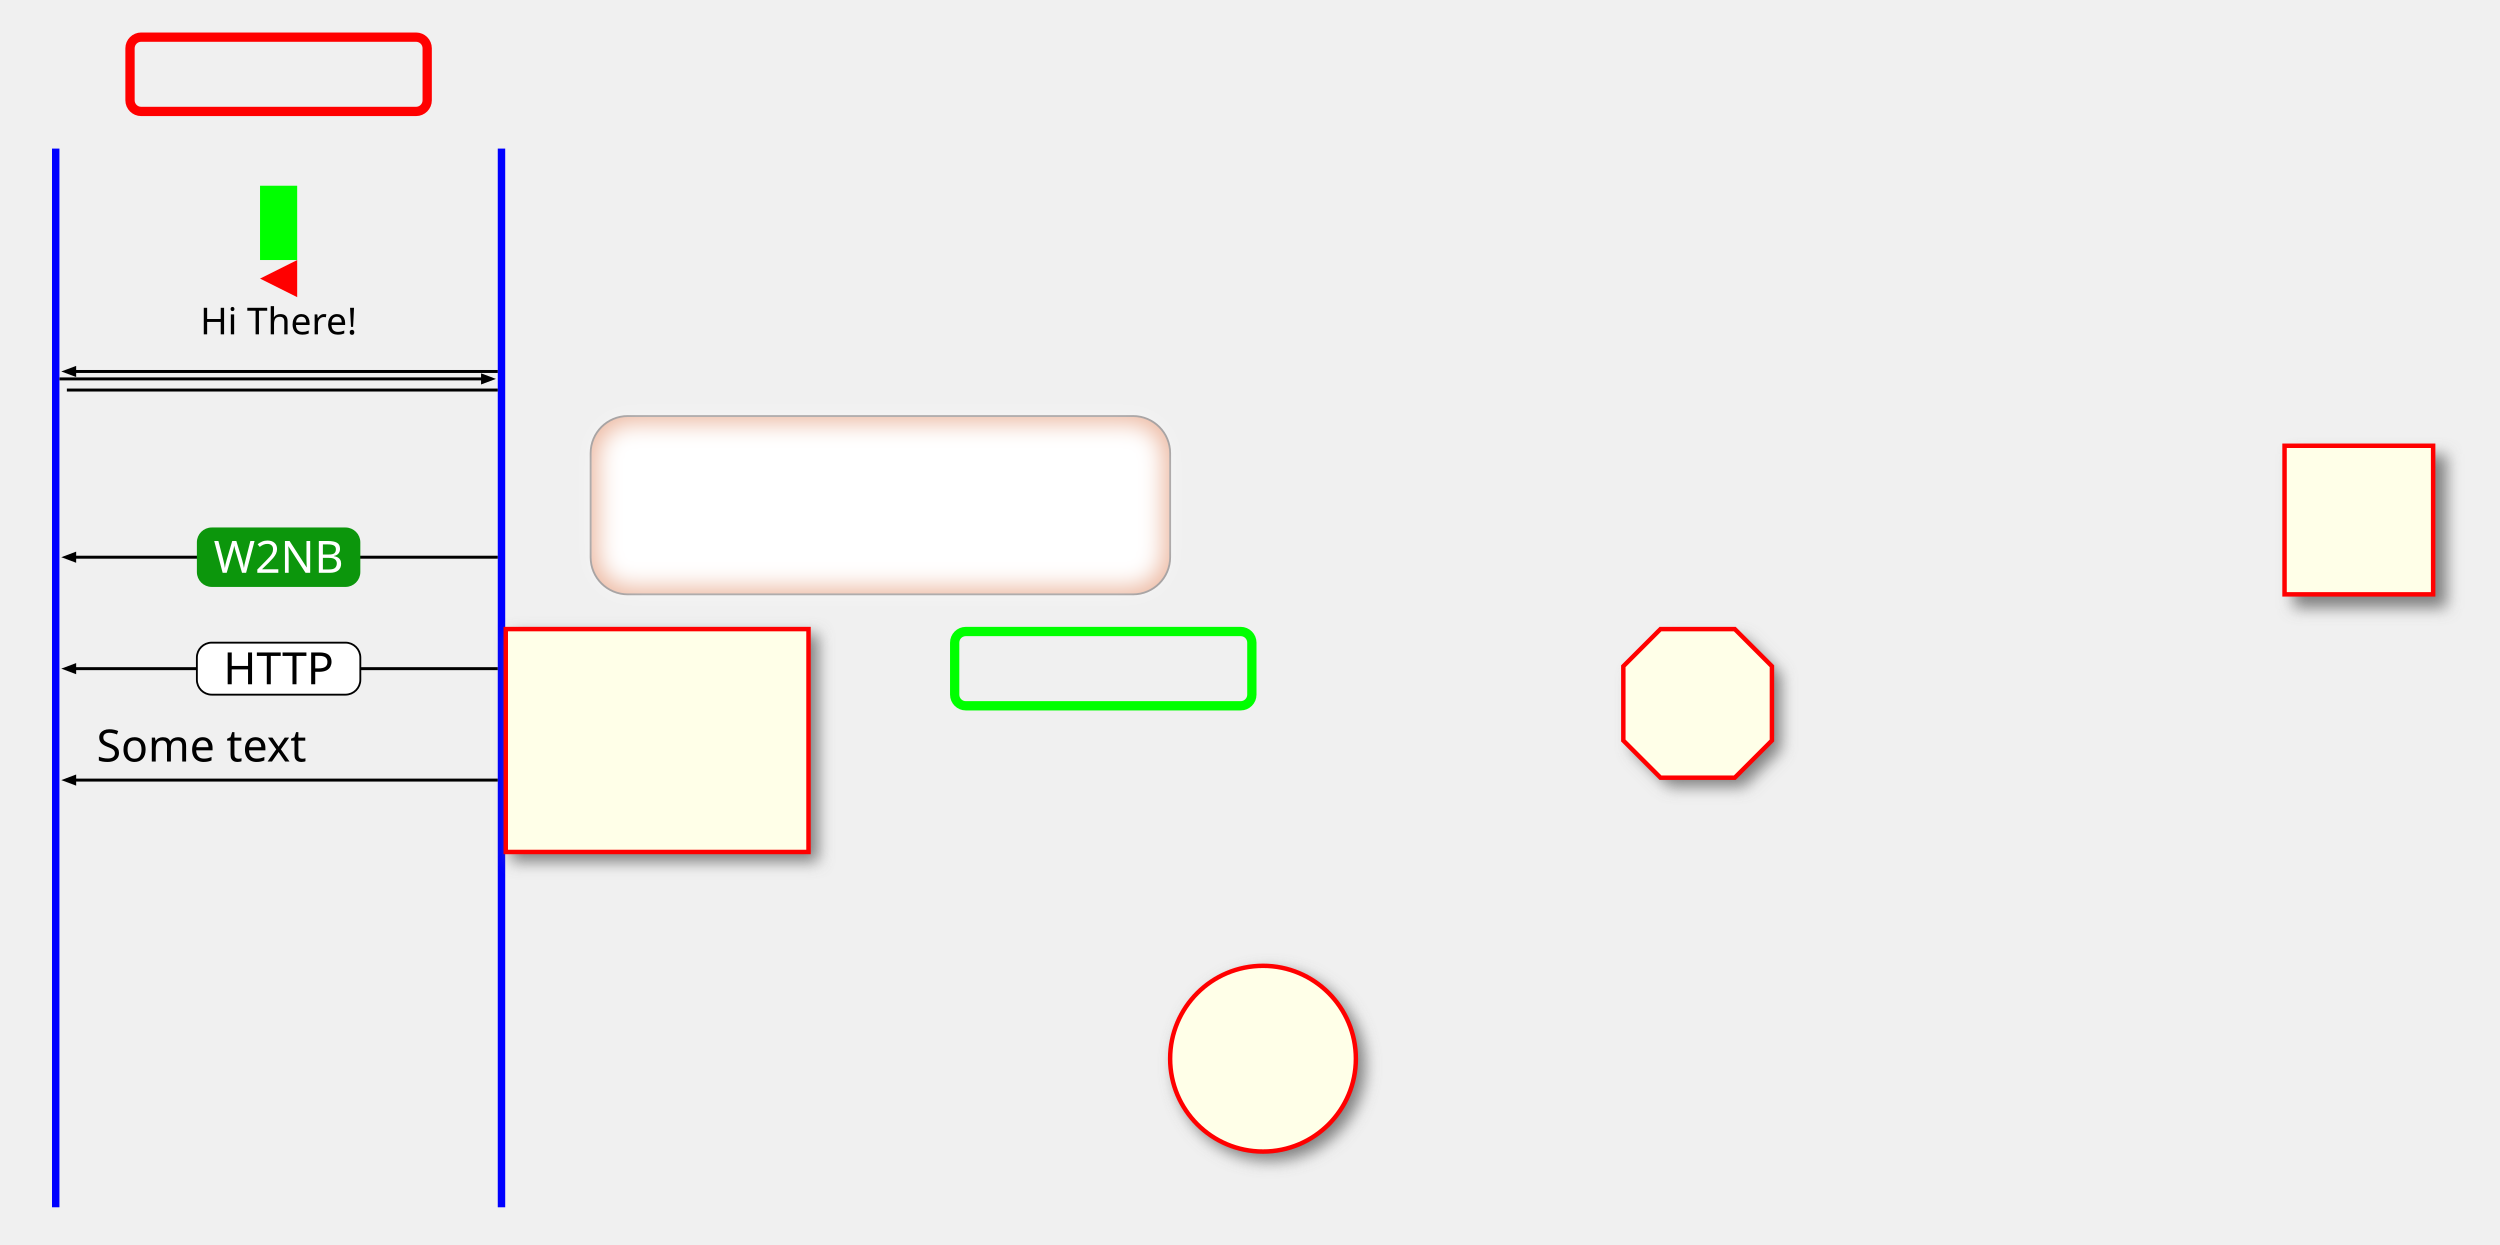
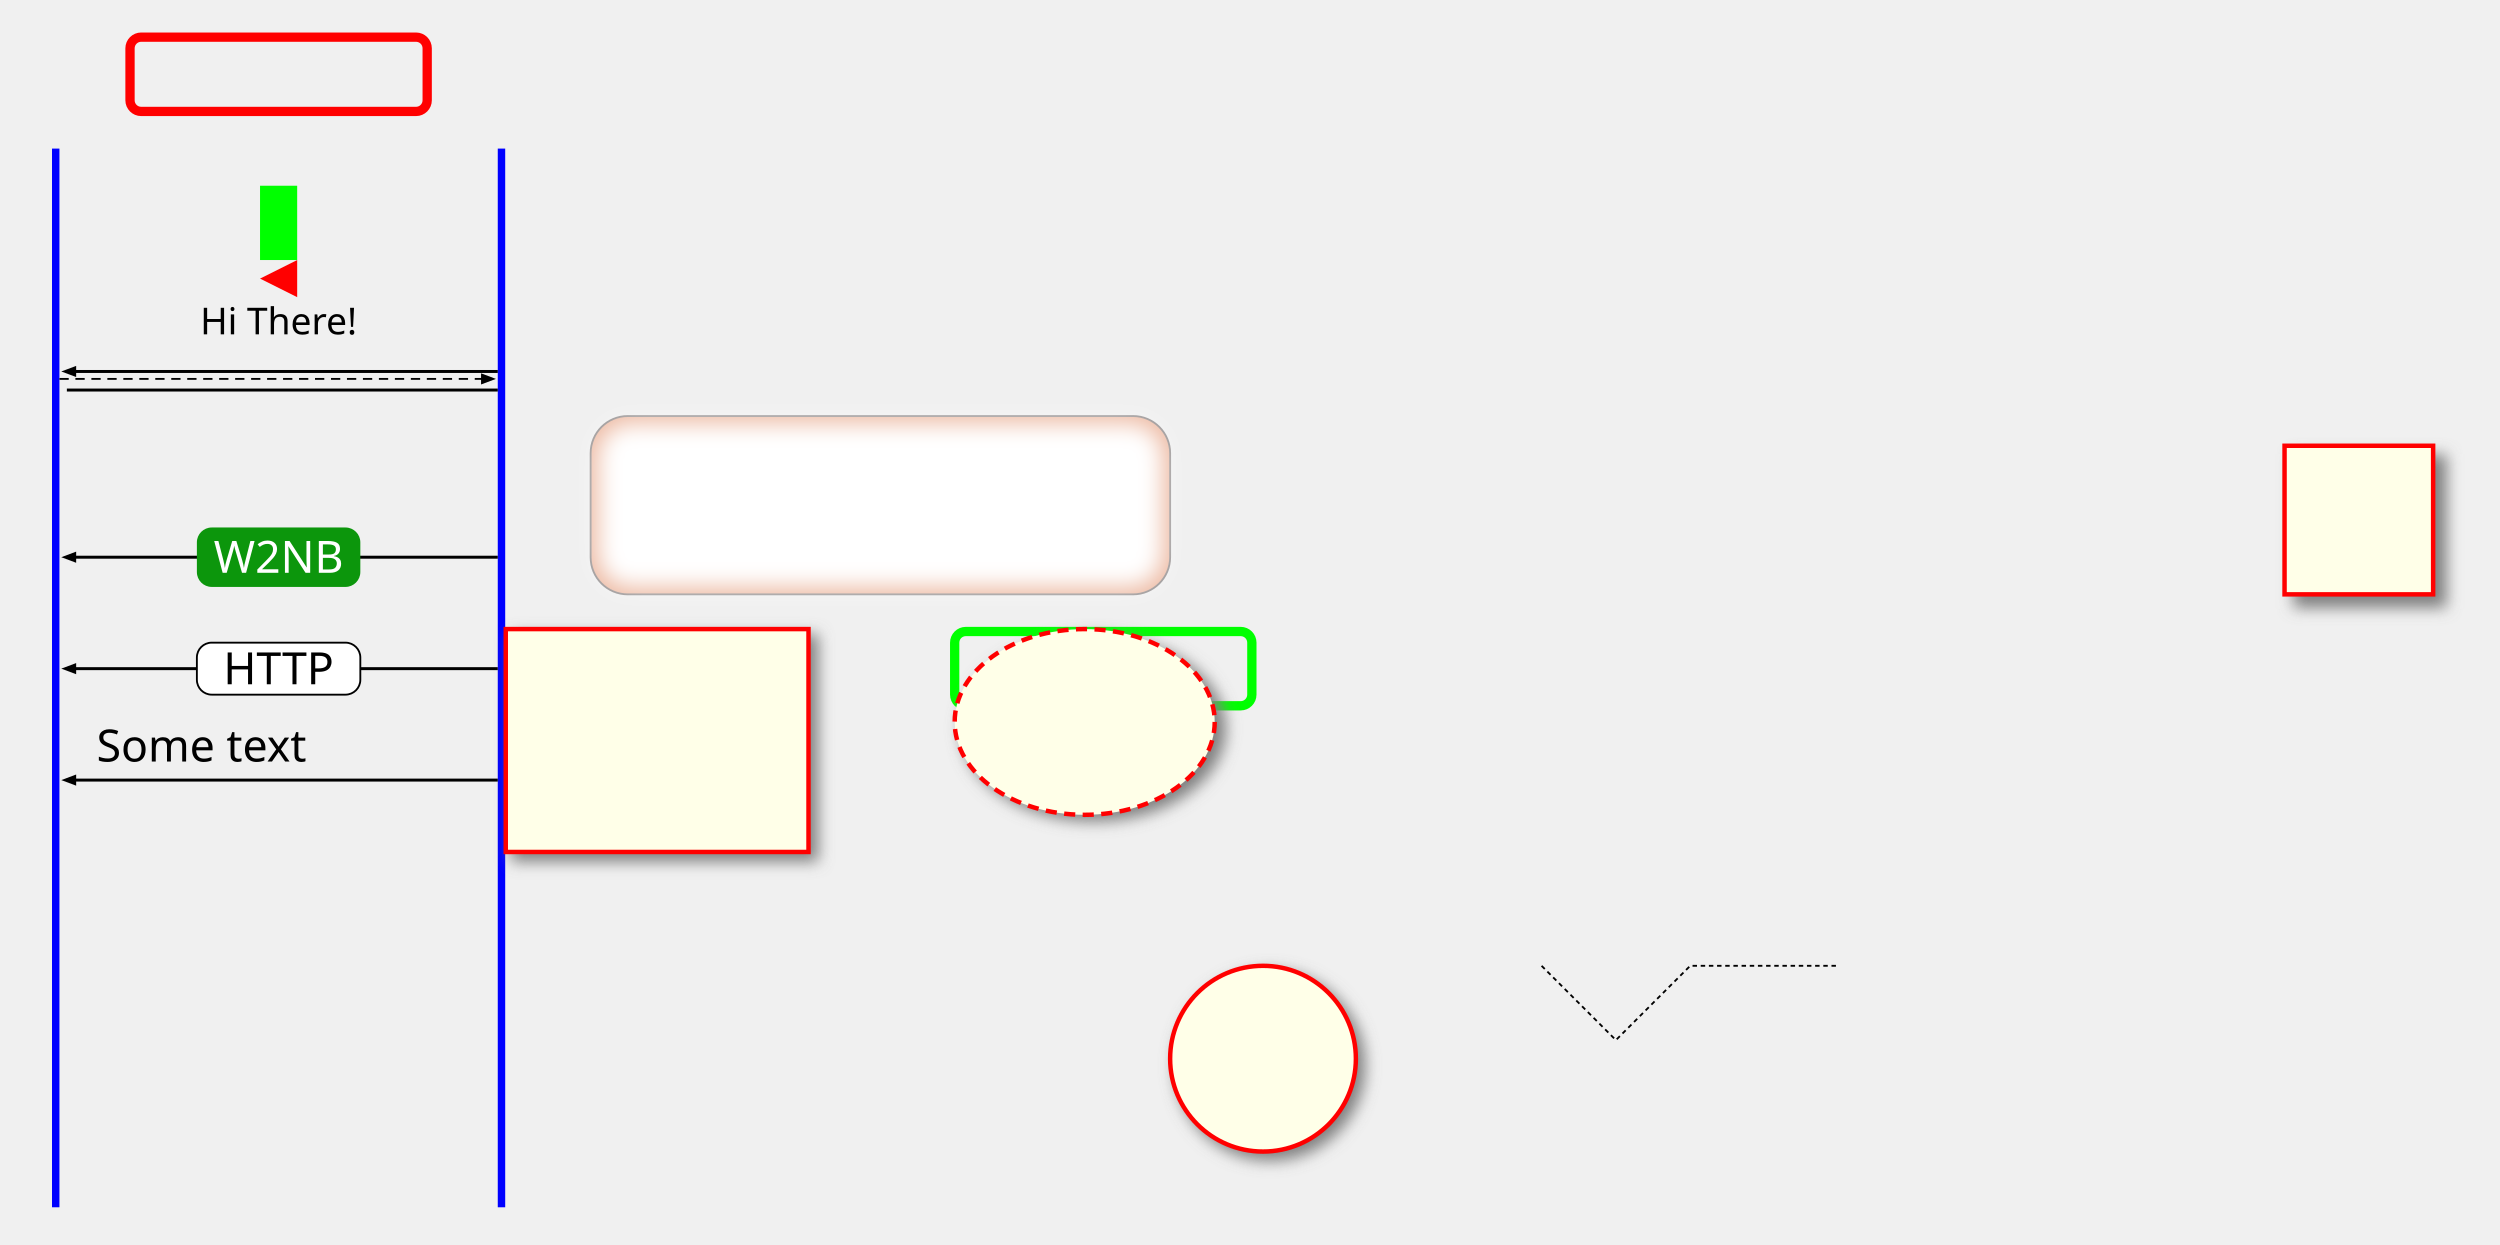
<svg xmlns="http://www.w3.org/2000/svg" width="673" height="335">
  <defs>
    <filter height="150%" width="150%" y="-25%" x="-25%" id="actorsBlur">
      <feGaussianBlur stdDeviation="3" />
    </filter>
    <filter width="200%" height="200%" x="-50%" y="-50%" id="messageBlur">
      <feGaussianBlur stdDeviation="2" />
    </filter>
  </defs>
  <g>
    <line x1="15" y1="40" x2="15" y2="325" stroke-width="2" stroke="#0000FF" />
-     <rect x="35" y="10" width="80" height="20" stroke-width="2.5" stroke="#FF0000" fill="none" rx="3" ry="3" />
+     <rect x="35" y="10" width="80" height="20" stroke="#FF0000" stroke-width="2.5" fill="none" rx="3" ry="3" />
    <line x1="135" y1="40" x2="135" y2="325" stroke-width="2" stroke="#0000FF" />
    <rect x="70" y="50" width="10" height="20" fill="#00FF00" />
    <text x="75" y="90" font-family="Sans-serif" font-size="10" text-anchor="middle" fill="#000000">Hi There!</text>
    <line x1="18.5" y1="100" x2="134" y2="100" stroke-width="0.8" stroke="#000000" />
-     <polygon stroke="none" fill="#000000" points="16.5,100 20.5,98.5 20.5,101.5" />
-     <line x1="16" y1="102" x2="131.5" y2="102" stroke-width="0.8" stroke="#000000" />
-     <polygon stroke="none" fill="#000000" points="129.5,100.5 129.5,103.5 133.5,102" />
+     <polygon points="16.5,100 20.5,98.5 20.5,101.5" fill="#000000" />
+     <line x1="16" y1="102" x2="131.5" y2="102" stroke-width="0.5" stroke="#000000" stroke-dasharray="2.5,1.8" />
+     <polygon points="129.5,100.5 129.5,103.5 133.5,102" fill="#000000" />
    <line x1="18" y1="105" x2="134" y2="105" stroke-width="0.8" stroke="#000000" />
-     <polygon stroke="none" fill="#ff0000" points="70,75 80,70 80,80" />
+     <polygon points="70,75 80,70 80,80" fill="#ff0000" />
    <line x1="18.5" y1="150" x2="134" y2="150" stroke-width="0.8" stroke="#000000" />
-     <polygon stroke="none" fill="#000000" points="16.5,150 20.5,148.5 20.5,151.5" />
+     <polygon points="16.5,150 20.5,148.5 20.5,151.5" fill="#000000" />
    <rect x="53" y="142" width="44" height="16" fill="#0c960c" rx="4" ry="4" />
    <text x="75" y="150" font-family="Sans-serif" font-size="12" text-anchor="middle" fill="#FFFFFF" dy="0.35em">W2NB</text>
    <line x1="18.5" y1="180" x2="134" y2="180" stroke-width="0.8" stroke="#000000" />
-     <polygon stroke="none" fill="#000000" points="16.5,180 20.5,178.5 20.5,181.5" />
-     <rect x="53" y="173" width="44" height="14" stroke-width="0.5" stroke="#000000" fill="#FFFFFF" rx="4" ry="4" />
+     <polygon points="16.5,180 20.5,178.5 20.5,181.5" fill="#000000" />
+     <rect x="53" y="173" width="44" height="14" stroke="#000000" stroke-width="0.5" fill="#FFFFFF" rx="4" ry="4" />
    <text x="75" y="180" font-family="Sans-serif" font-size="12" text-anchor="middle" fill="#000000" dy="0.35em">HTTP</text>
    <line x1="18.5" y1="210" x2="134" y2="210" stroke-width="0.8" stroke="#000000" />
-     <polygon stroke="none" fill="#000000" points="16.5,210 20.5,208.5 20.5,211.5" />
+     <polygon points="16.5,210 20.5,208.5 20.5,211.5" fill="#000000" />
    <text x="26" y="205" font-family="Sans-serif" font-size="12" text-anchor="start" fill="#000000">Some text</text>
-     <rect x="159" y="112" width="156" height="48" stroke-width="0.5" stroke="#969191" fill="#edbca6" rx="10" ry="10" />
+     <rect x="159" y="112" width="156" height="48" stroke="#969191" stroke-width="0.5" fill="#edbca6" rx="10" ry="10" />
    <rect x="161" y="114" width="152" height="44" fill="#ffffff" rx="9" ry="9" filter="url(#actorsBlur)" />
-     <rect x="257" y="170" width="80" height="20" stroke-width="2.5" stroke="#00FF00" fill="none" rx="3" ry="3" />
+     <rect x="257" y="170" width="80" height="20" stroke="#00FF00" stroke-width="2.5" fill="none" rx="3" ry="3" />
    <rect x="137.55" y="170.75" width="82.7" height="61.2" fill="#7f7f7f" filter="url(#messageBlur)" />
-     <rect x="136.15" y="169.35" width="81.5" height="60" stroke-width="1.2" stroke="#FF0000" fill="#FFFFE8" />
+     <rect x="136.15" y="169.35" width="81.5" height="60" stroke="#FF0000" stroke-width="1.2" fill="#FFFFE8" />
    <circle cx="341.9" cy="286.9" r="25.6" fill="#7f7f7f" filter="url(#messageBlur)" />
-     <circle cx="340" cy="285" r="25" stroke-width="1.2" stroke="#FF0000" fill="#FFFFE8" />
-     <polygon stroke="none" fill="#7f7f7f" points="439.4,181.75 449.4,171.75 469.4,171.75 479.4,181.75 479.4,201.75 469.4,211.75 449.4,211.75 439.4,201.75" filter="url(#messageBlur)" />
-     <polygon stroke-width="1.2" stroke="#FF0000" fill="#FFFFE8" points="437,179.35 447,169.35 467,169.35 477,179.35 477,199.35 467,209.35 447,209.35 437,199.35" />
+     <circle cx="340" cy="285" r="25" stroke="#FF0000" stroke-width="1.2" fill="#FFFFE8" />
+     <path stroke="#000000" stroke-width="0.5" fill="none" d="M 415,260 l 20,20 l 20,-20 l 40,0" stroke-dasharray="1.2,1" />
+     <ellipse cx="294.4" cy="196.15" rx="35.6" ry="25" fill="#7f7f7f" filter="url(#messageBlur)" />
+     <ellipse cx="292" cy="194.35" rx="35" ry="25" stroke="#FF0000" stroke-width="1.2" fill="#FFFFE8" stroke-dasharray="3,2" />
    <rect x="617.4" y="122.4" width="41.2" height="41.2" fill="#7f7f7f" filter="url(#messageBlur)" />
-     <rect x="615" y="120" width="40" height="40" stroke-width="1.2" stroke="#FF0000" fill="#FFFFE8" />
+     <rect x="615" y="120" width="40" height="40" stroke="#FF0000" stroke-width="1.2" fill="#FFFFE8" />
  </g>
</svg>
